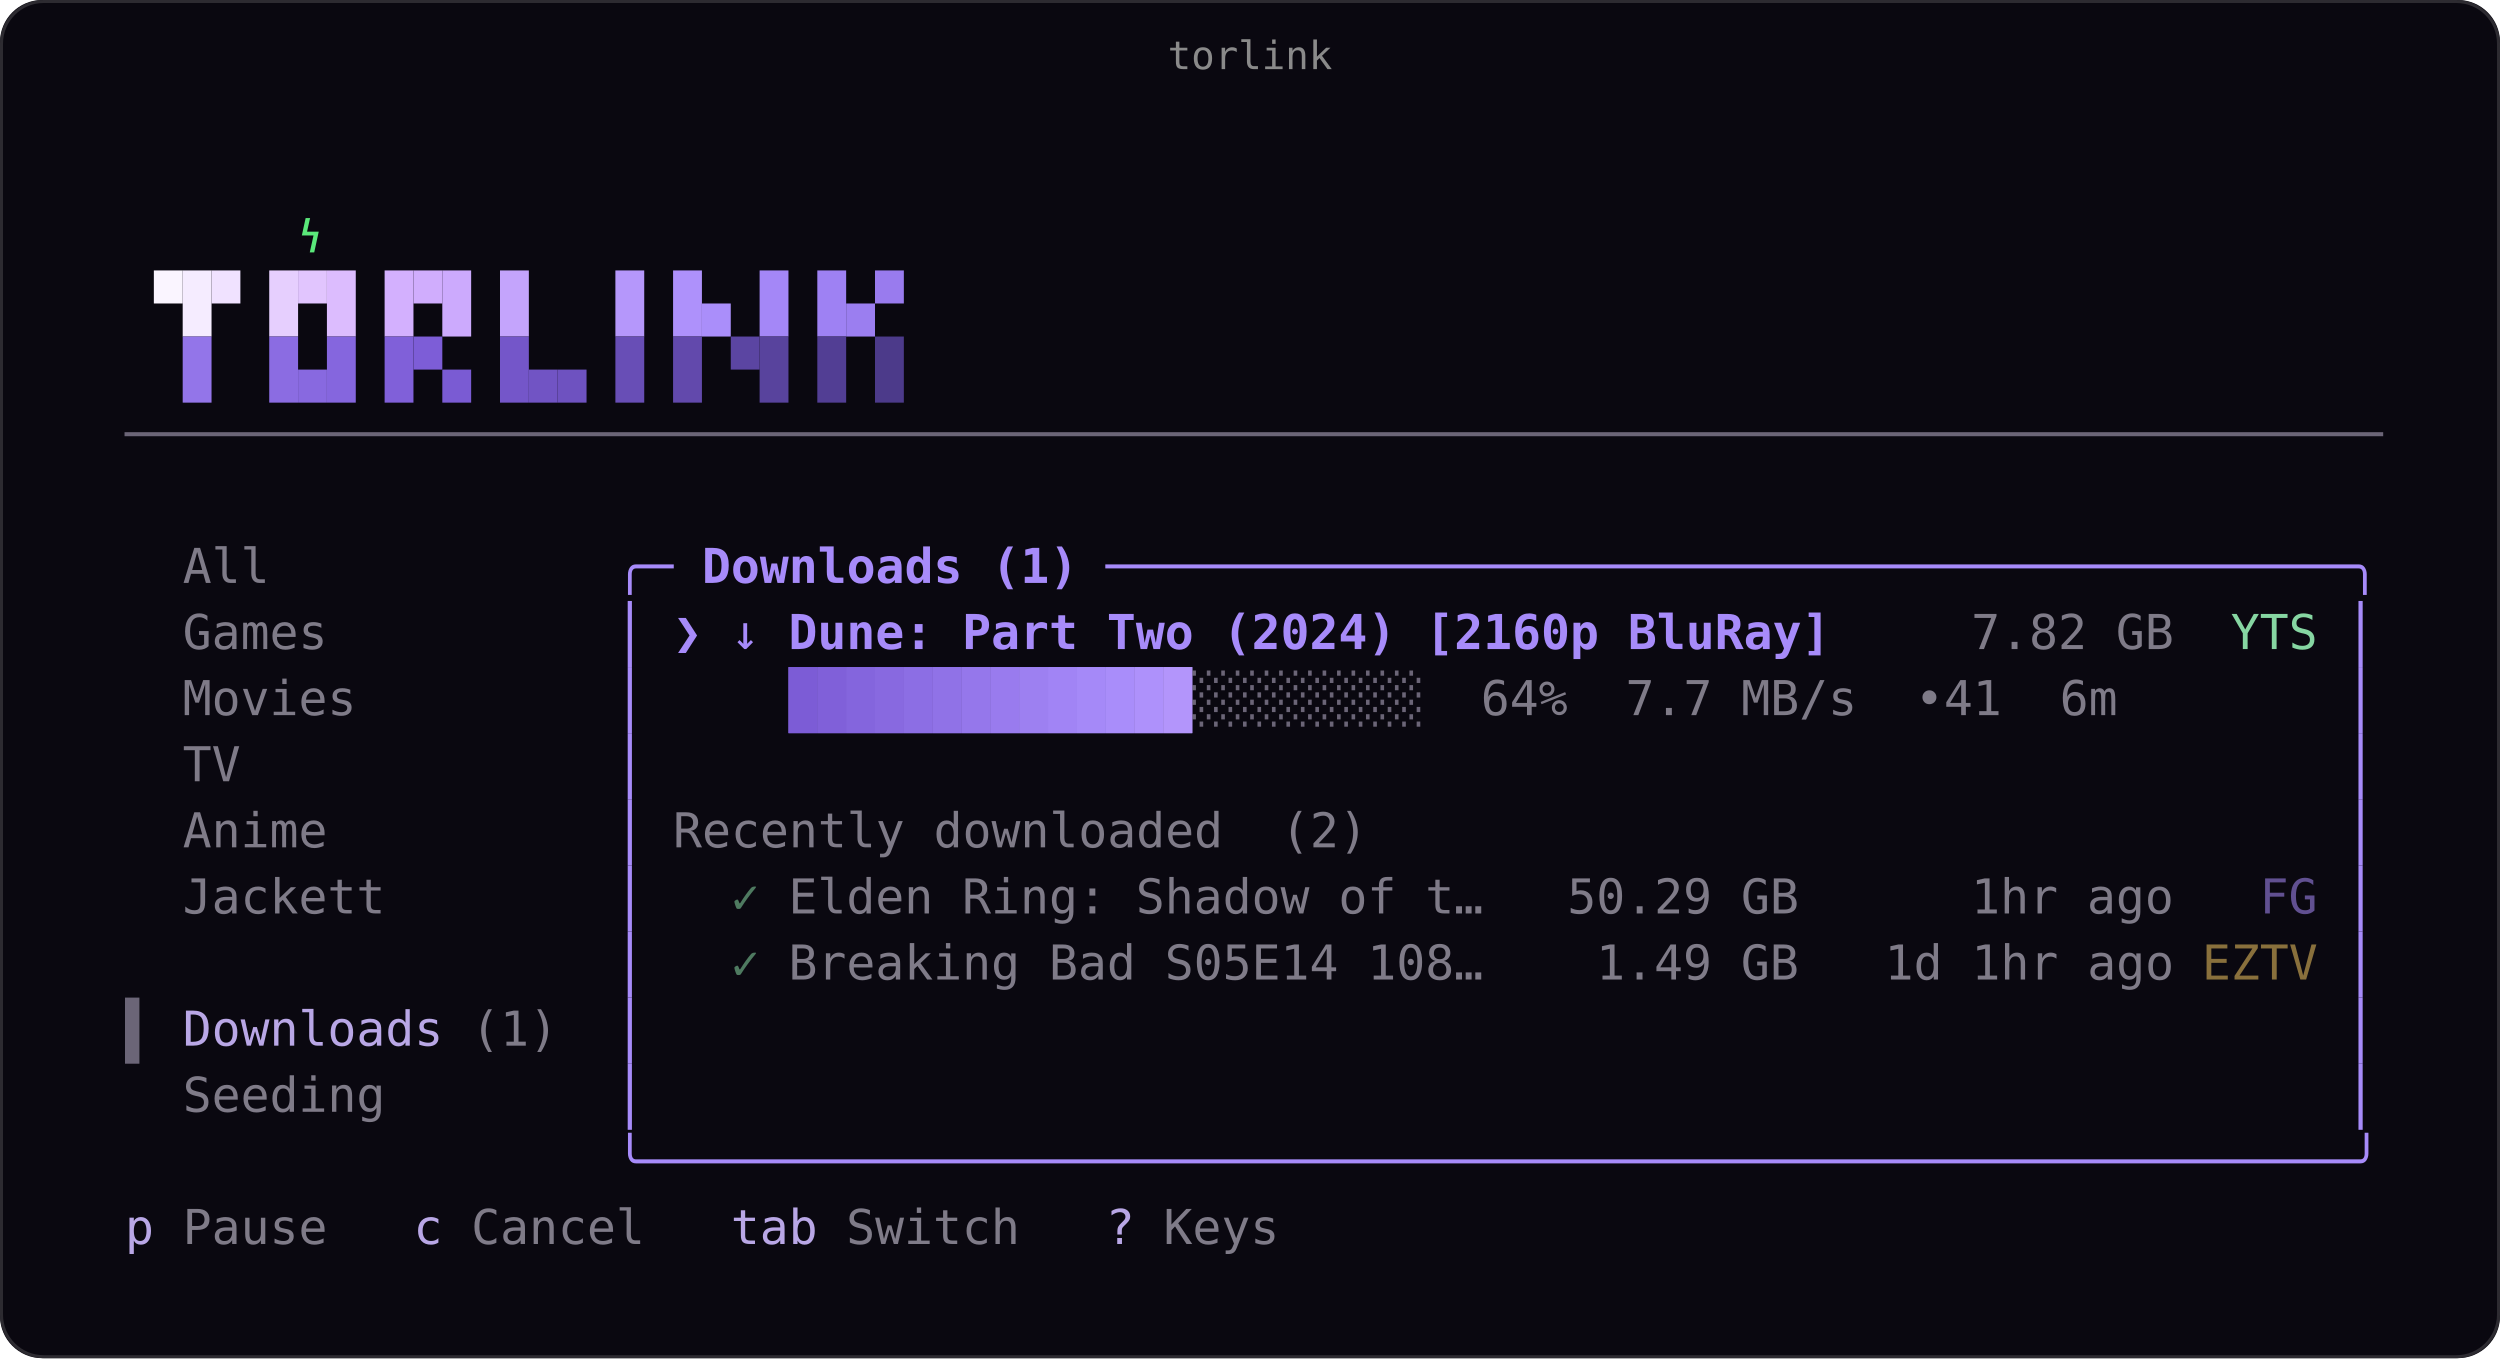
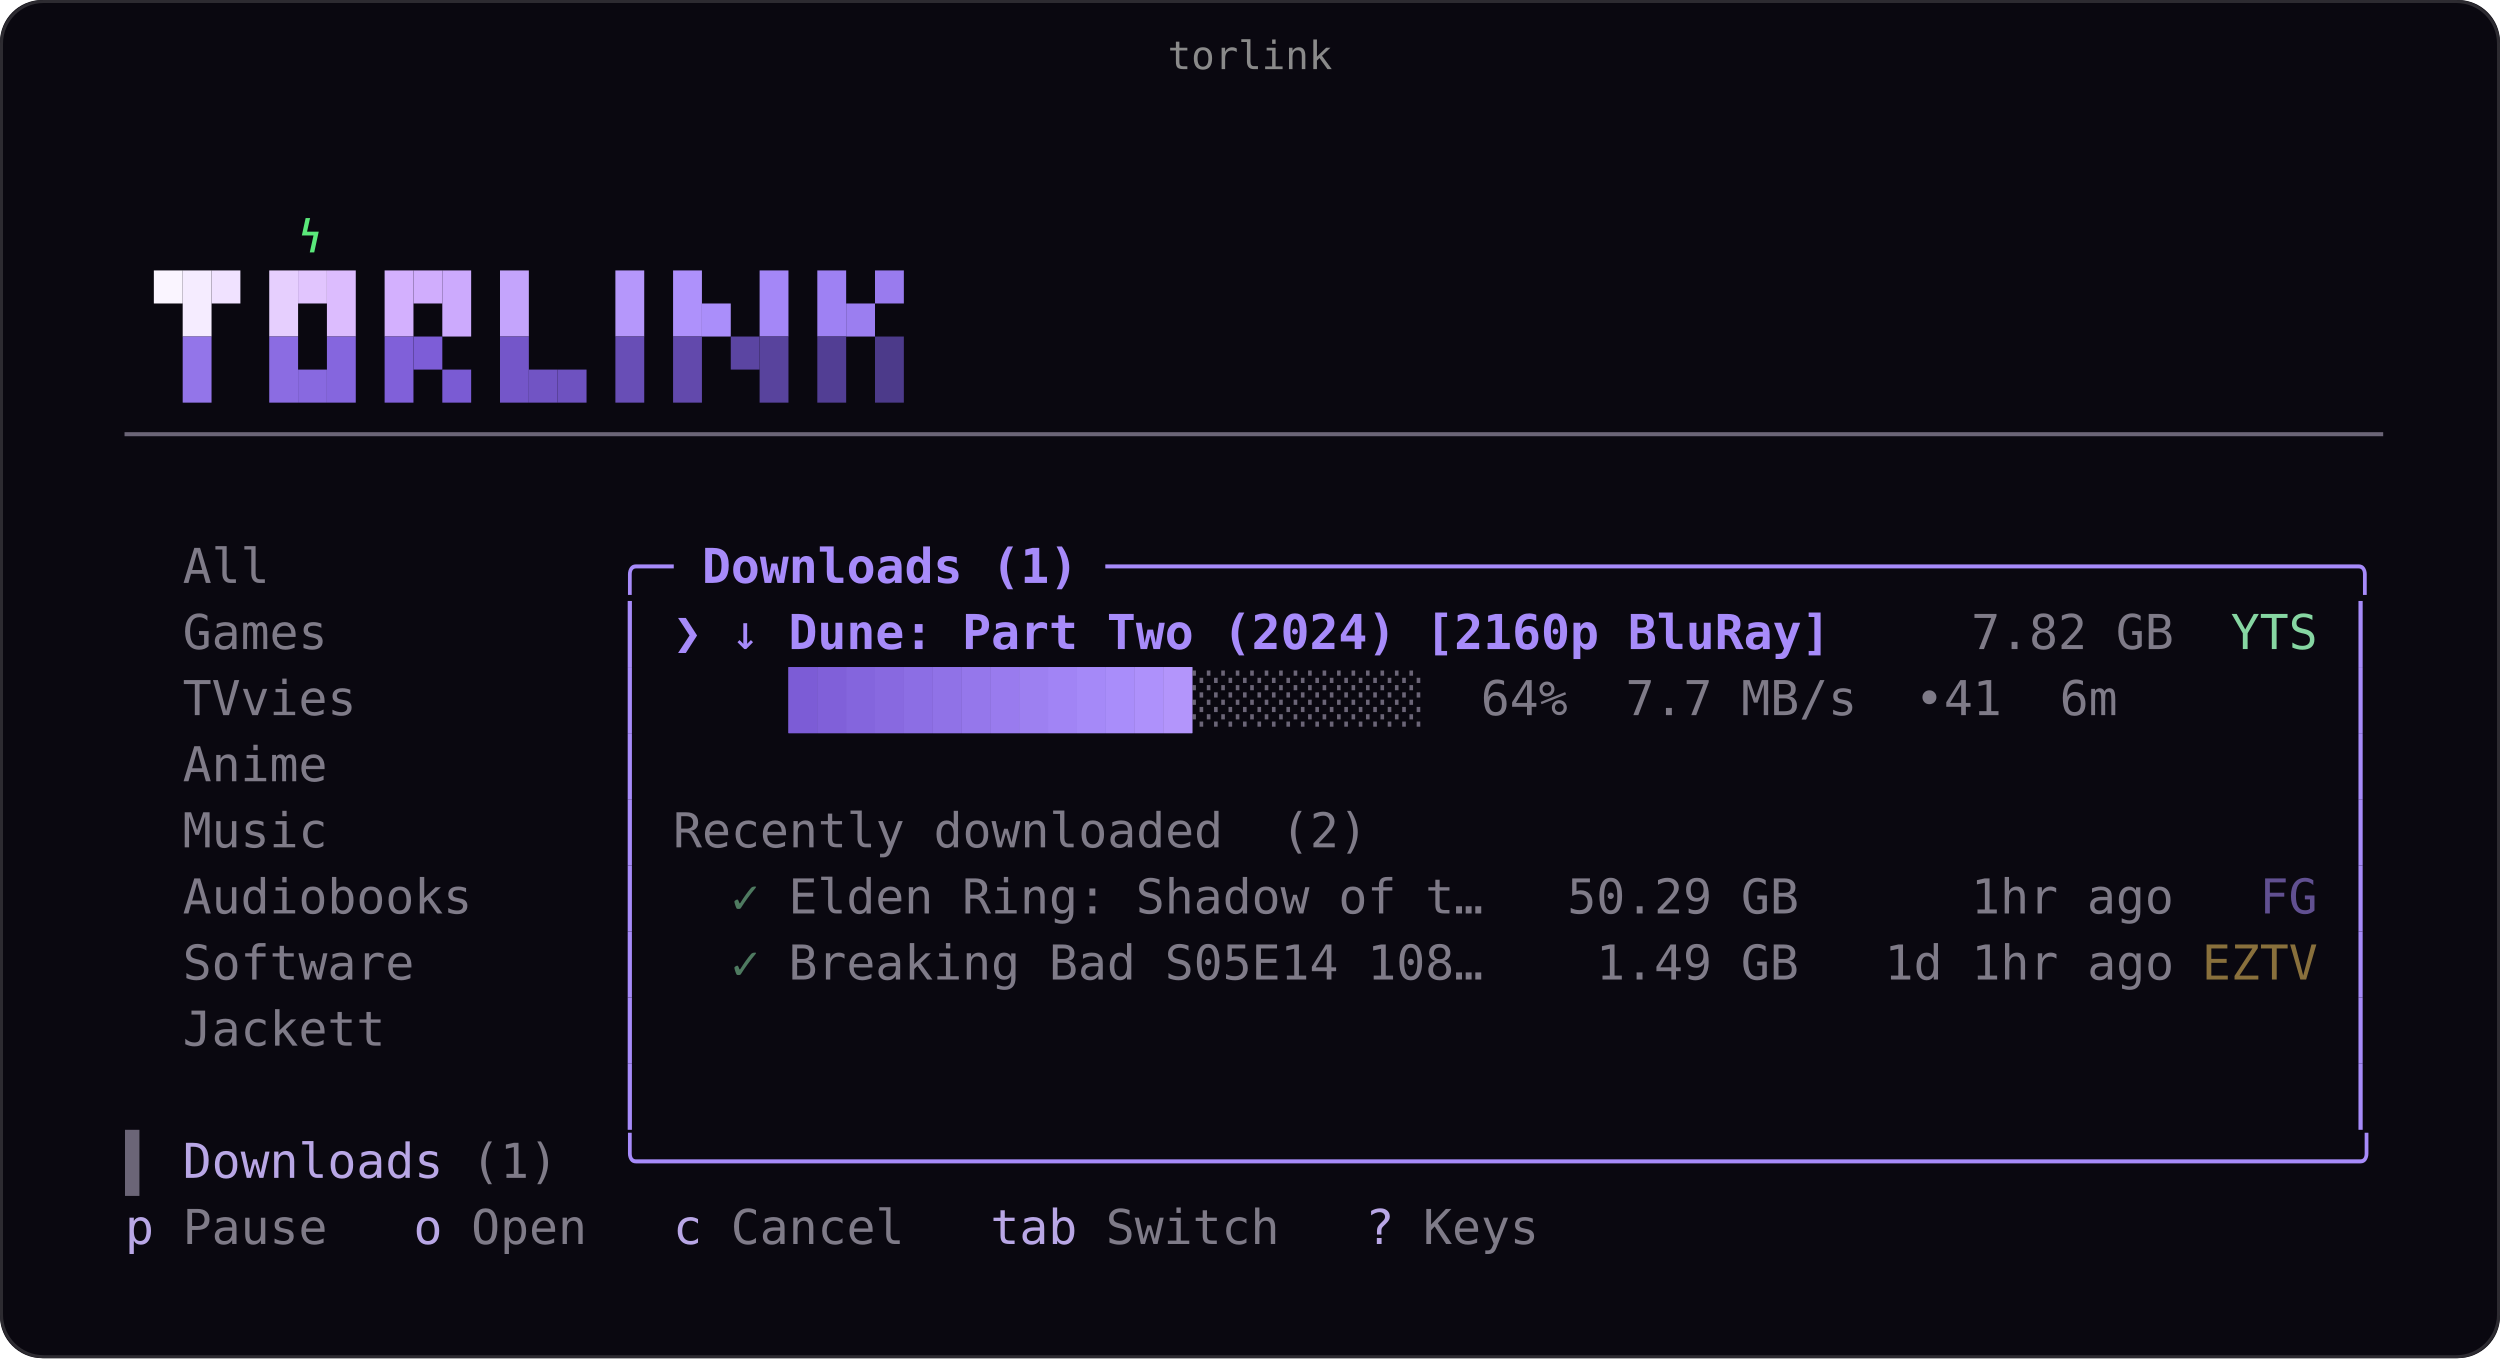
<svg xmlns="http://www.w3.org/2000/svg" width="832" height="452" viewBox="0 0 832 452" style="max-width: 832px; width: 100%; height: auto;" role="img">
  <rect width="100%" height="100%" rx="14" fill="#0a0810" />
  <rect x="0.5" y="0.5" width="831" height="451" rx="14" fill="none" stroke="#2d2b31" stroke-width="1" />
  <text x="416" y="23" text-anchor="middle" font-family="ui-monospace, &quot;Cascadia Mono&quot;, &quot;SF Mono&quot;, Menlo, Consolas, &quot;DejaVu Sans Mono&quot;, monospace" font-size="13" fill="#8a8a8a">torlink</text>
  <g font-family="ui-monospace, &quot;Cascadia Mono&quot;, &quot;SF Mono&quot;, Menlo, Consolas, &quot;DejaVu Sans Mono&quot;, monospace" font-size="16" fill="#ddd8ea">
    <text x="99.2" y="84" textLength="9.6" lengthAdjust="spacingAndGlyphs" xml:space="preserve" fill="#5ae87a" font-weight="600">𐓏</text>
    <rect x="51.2" y="90" width="9.6" height="11" fill="#faf5ff" />
    <rect x="60.8" y="90" width="9.6" height="22" fill="#f5ecff" />
    <rect x="70.4" y="90" width="9.6" height="11" fill="#f0e2ff" />
    <rect x="89.6" y="90" width="9.6" height="22" fill="#e6cffe" />
    <rect x="99.2" y="90" width="9.6" height="11" fill="#e1c5fe" />
    <rect x="108.8" y="90" width="9.6" height="22" fill="#dcbcfe" />
    <rect x="128" y="90" width="9.6" height="22" fill="#d3b0fe" />
    <rect x="137.6" y="90" width="9.6" height="11" fill="#d0adfd" />
    <rect x="147.2" y="90" width="9.6" height="22" fill="#ccaafd" />
    <rect x="166.4" y="90" width="9.6" height="22" fill="#c4a4fc" />
    <rect x="204.8" y="90" width="9.6" height="22" fill="#b597fb" />
    <rect x="224" y="90" width="9.6" height="22" fill="#ae91fb" />
    <rect x="233.6" y="101" width="9.6" height="11" fill="#aa8efa" />
    <rect x="252.8" y="90" width="9.6" height="22" fill="#a487f7" />
    <rect x="272" y="90" width="9.6" height="22" fill="#9e81f3" />
    <rect x="281.6" y="101" width="9.6" height="11" fill="#9b7ef0" />
    <rect x="291.2" y="90" width="9.6" height="11" fill="#997bee" />
    <rect x="60.8" y="112" width="9.6" height="22" fill="#9375e9" />
    <rect x="89.6" y="112" width="9.6" height="22" fill="#8b6ce2" />
    <rect x="99.2" y="123" width="9.6" height="11" fill="#8869e0" />
    <rect x="108.8" y="112" width="9.6" height="22" fill="#8566de" />
    <rect x="128" y="112" width="9.6" height="22" fill="#8060d9" />
    <rect x="137.6" y="112" width="9.6" height="11" fill="#7d5dd7" />
    <rect x="147.2" y="123" width="9.6" height="11" fill="#7a5bd3" />
    <rect x="166.4" y="112" width="9.6" height="22" fill="#7456c9" />
    <rect x="176" y="123" width="9.6" height="11" fill="#7154c4" />
    <rect x="185.6" y="123" width="9.6" height="11" fill="#6e52c0" />
    <rect x="204.8" y="112" width="9.6" height="22" fill="#684eb6" />
    <rect x="224" y="112" width="9.6" height="22" fill="#6249ac" />
    <rect x="243.2" y="112" width="9.6" height="11" fill="#5b45a2" />
    <rect x="252.8" y="112" width="9.6" height="22" fill="#58439d" />
    <rect x="272" y="112" width="9.6" height="22" fill="#523e94" />
    <rect x="291.2" y="112" width="9.6" height="22" fill="#4c3a8a" />
    <text x="41.6" y="150" textLength="748.8" lengthAdjust="spacingAndGlyphs" xml:space="preserve" fill="#6b6577">──────────────────────────────────────────────────────────────────────────────</text>
    <text x="60.8" y="194" textLength="28.8" lengthAdjust="spacingAndGlyphs" xml:space="preserve" fill-opacity="0.55">All</text>
    <text x="204.8" y="194" textLength="19.2" lengthAdjust="spacingAndGlyphs" xml:space="preserve" fill="#a78bfa">╭─</text>
    <text x="233.6" y="194" textLength="124.8" lengthAdjust="spacingAndGlyphs" xml:space="preserve" fill="#a78bfa" font-weight="600">Downloads (1)</text>
    <text x="368" y="194" textLength="422.4" lengthAdjust="spacingAndGlyphs" xml:space="preserve" fill="#a78bfa">───────────────────────────────────────────╮</text>
    <text x="60.8" y="216" textLength="48" lengthAdjust="spacingAndGlyphs" xml:space="preserve" fill-opacity="0.55">Games</text>
    <rect x="208.9" y="200" width="1.4" height="22" fill="#a78bfa" />
    <text x="224" y="216" textLength="9.6" lengthAdjust="spacingAndGlyphs" xml:space="preserve" fill="#a78bfa" font-weight="600">❯</text>
    <text x="243.2" y="216" textLength="9.6" lengthAdjust="spacingAndGlyphs" xml:space="preserve" fill="#a78bfa">↓</text>
    <text x="262.4" y="216" textLength="345.6" lengthAdjust="spacingAndGlyphs" xml:space="preserve" fill="#a78bfa" font-weight="600">Dune: Part Two (2024) [2160p BluRay]</text>
    <text x="656" y="216" textLength="67.2" lengthAdjust="spacingAndGlyphs" xml:space="preserve" fill-opacity="0.55">7.82 GB</text>
    <text x="742.4" y="216" textLength="28.8" lengthAdjust="spacingAndGlyphs" xml:space="preserve" fill="#86d6a2">YTS</text>
    <rect x="784.9" y="200" width="1.4" height="22" fill="#a78bfa" />
-     <text x="60.8" y="238" textLength="57.6" lengthAdjust="spacingAndGlyphs" xml:space="preserve" fill-opacity="0.55">Movies</text>
+     <text x="60.8" y="238" textLength="57.6" lengthAdjust="spacingAndGlyphs" xml:space="preserve" fill-opacity="0.55">TVvies</text>
    <rect x="208.9" y="222" width="1.4" height="22" fill="#a78bfa" />
    <rect x="262.4" y="222" width="9.6" height="22" fill="#7c5cd6" />
    <rect x="272" y="222" width="9.6" height="22" fill="#8060d9" />
    <rect x="281.6" y="222" width="9.6" height="22" fill="#8465dd" />
    <rect x="291.2" y="222" width="9.6" height="22" fill="#8869e0" />
    <rect x="300.8" y="222" width="9.6" height="22" fill="#8c6ee4" />
    <rect x="310.4" y="222" width="9.6" height="22" fill="#9072e7" />
    <rect x="320" y="222" width="9.6" height="22" fill="#9577eb" />
    <rect x="329.6" y="222" width="9.6" height="22" fill="#997bee" />
    <rect x="339.2" y="222" width="9.6" height="22" fill="#9d80f1" />
    <rect x="348.8" y="222" width="9.6" height="22" fill="#a184f5" />
    <rect x="358.4" y="222" width="9.6" height="22" fill="#a589f8" />
    <rect x="368" y="222" width="9.6" height="22" fill="#a98dfa" />
    <rect x="377.6" y="222" width="9.6" height="22" fill="#ae91fb" />
    <rect x="387.2" y="222" width="9.6" height="22" fill="#b395fb" />
    <text x="396.8" y="238" textLength="76.8" lengthAdjust="spacingAndGlyphs" xml:space="preserve" fill="#6b6577">░░░░░░░░</text>
    <text x="492.8" y="238" textLength="211.2" lengthAdjust="spacingAndGlyphs" xml:space="preserve" fill-opacity="0.55">64%  7.7 MB/s  •41  6m</text>
    <rect x="784.9" y="222" width="1.4" height="22" fill="#a78bfa" />
-     <text x="60.8" y="260" textLength="19.2" lengthAdjust="spacingAndGlyphs" xml:space="preserve" fill-opacity="0.55">TV</text>
+     <text x="60.8" y="260" textLength="48" lengthAdjust="spacingAndGlyphs" xml:space="preserve" fill-opacity="0.55">Anime</text>
    <rect x="208.9" y="244" width="1.4" height="22" fill="#a78bfa" />
    <rect x="784.9" y="244" width="1.4" height="22" fill="#a78bfa" />
-     <text x="60.8" y="282" textLength="48" lengthAdjust="spacingAndGlyphs" xml:space="preserve" fill-opacity="0.55">Anime</text>
+     <text x="60.8" y="282" textLength="48" lengthAdjust="spacingAndGlyphs" xml:space="preserve" fill-opacity="0.55">Music</text>
    <rect x="208.9" y="266" width="1.4" height="22" fill="#a78bfa" />
    <text x="224" y="282" textLength="230.4" lengthAdjust="spacingAndGlyphs" xml:space="preserve" fill-opacity="0.55">Recently downloaded  (2)</text>
    <rect x="784.9" y="266" width="1.4" height="22" fill="#a78bfa" />
-     <text x="60.8" y="304" textLength="67.2" lengthAdjust="spacingAndGlyphs" xml:space="preserve" fill-opacity="0.55">Jackett</text>
+     <text x="60.8" y="304" textLength="96" lengthAdjust="spacingAndGlyphs" xml:space="preserve" fill-opacity="0.55">Audiobooks</text>
    <rect x="208.9" y="288" width="1.4" height="22" fill="#a78bfa" />
    <text x="243.2" y="304" textLength="9.6" lengthAdjust="spacingAndGlyphs" xml:space="preserve" fill="#86d6a2" fill-opacity="0.55">✓</text>
    <text x="262.4" y="304" textLength="230.4" lengthAdjust="spacingAndGlyphs" xml:space="preserve" fill-opacity="0.55">Elden Ring: Shadow of t…</text>
    <text x="521.6" y="304" textLength="76.8" lengthAdjust="spacingAndGlyphs" xml:space="preserve" fill-opacity="0.55">50.29 GB</text>
    <text x="656" y="304" textLength="67.2" lengthAdjust="spacingAndGlyphs" xml:space="preserve" fill-opacity="0.55">1hr ago</text>
    <text x="752" y="304" textLength="19.2" lengthAdjust="spacingAndGlyphs" xml:space="preserve" fill="#a78bfa" fill-opacity="0.55">FG</text>
    <rect x="784.9" y="288" width="1.4" height="22" fill="#a78bfa" />
+     <text x="60.8" y="326" textLength="76.8" lengthAdjust="spacingAndGlyphs" xml:space="preserve" fill-opacity="0.55">Software</text>
    <rect x="208.9" y="310" width="1.4" height="22" fill="#a78bfa" />
    <text x="243.2" y="326" textLength="9.6" lengthAdjust="spacingAndGlyphs" xml:space="preserve" fill="#86d6a2" fill-opacity="0.55">✓</text>
    <text x="262.4" y="326" textLength="230.4" lengthAdjust="spacingAndGlyphs" xml:space="preserve" fill-opacity="0.55">Breaking Bad S05E14 108…</text>
    <text x="531.2" y="326" textLength="67.2" lengthAdjust="spacingAndGlyphs" xml:space="preserve" fill-opacity="0.55">1.49 GB</text>
    <text x="627.2" y="326" textLength="96" lengthAdjust="spacingAndGlyphs" xml:space="preserve" fill-opacity="0.55">1d 1hr ago</text>
    <text x="732.8" y="326" textLength="38.4" lengthAdjust="spacingAndGlyphs" xml:space="preserve" fill="#f0c560" fill-opacity="0.55">EZTV</text>
    <rect x="784.9" y="310" width="1.4" height="22" fill="#a78bfa" />
-     <rect x="41.6" y="332" width="4.8" height="22" fill="#6b6577" />
-     <text x="60.8" y="348" textLength="86.4" lengthAdjust="spacingAndGlyphs" xml:space="preserve" fill="#b9a7e6">Downloads</text>
-     <text x="156.8" y="348" textLength="28.8" lengthAdjust="spacingAndGlyphs" xml:space="preserve" fill-opacity="0.55">(1)</text>
+     <text x="60.8" y="348" textLength="67.2" lengthAdjust="spacingAndGlyphs" xml:space="preserve" fill-opacity="0.55">Jackett</text>
    <rect x="208.9" y="332" width="1.4" height="22" fill="#a78bfa" />
    <rect x="784.9" y="332" width="1.4" height="22" fill="#a78bfa" />
-     <text x="60.8" y="370" textLength="67.2" lengthAdjust="spacingAndGlyphs" xml:space="preserve" fill-opacity="0.55">Seeding</text>
    <rect x="208.9" y="354" width="1.4" height="22" fill="#a78bfa" />
    <rect x="784.9" y="354" width="1.4" height="22" fill="#a78bfa" />
+     <rect x="41.6" y="376" width="4.8" height="22" fill="#6b6577" />
+     <text x="60.8" y="392" textLength="86.4" lengthAdjust="spacingAndGlyphs" xml:space="preserve" fill="#b9a7e6">Downloads</text>
+     <text x="156.8" y="392" textLength="28.8" lengthAdjust="spacingAndGlyphs" xml:space="preserve" fill-opacity="0.55">(1)</text>
    <text x="204.8" y="392" textLength="585.6" lengthAdjust="spacingAndGlyphs" xml:space="preserve" fill="#a78bfa">╰───────────────────────────────────────────────────────────╯</text>
    <text x="41.6" y="414" textLength="9.6" lengthAdjust="spacingAndGlyphs" xml:space="preserve" fill="#b9a7e6">p</text>
    <text x="60.8" y="414" textLength="48" lengthAdjust="spacingAndGlyphs" xml:space="preserve" fill-opacity="0.55">Pause</text>
-     <text x="137.6" y="414" textLength="9.6" lengthAdjust="spacingAndGlyphs" xml:space="preserve" fill="#b9a7e6">c</text>
-     <text x="156.8" y="414" textLength="57.6" lengthAdjust="spacingAndGlyphs" xml:space="preserve" fill-opacity="0.55">Cancel</text>
-     <text x="243.2" y="414" textLength="28.8" lengthAdjust="spacingAndGlyphs" xml:space="preserve" fill="#b9a7e6">tab</text>
-     <text x="281.6" y="414" textLength="57.6" lengthAdjust="spacingAndGlyphs" xml:space="preserve" fill-opacity="0.55">Switch</text>
-     <text x="368" y="414" textLength="9.6" lengthAdjust="spacingAndGlyphs" xml:space="preserve" fill="#b9a7e6">?</text>
-     <text x="387.2" y="414" textLength="38.4" lengthAdjust="spacingAndGlyphs" xml:space="preserve" fill-opacity="0.55">Keys</text>
+     <text x="137.6" y="414" textLength="9.6" lengthAdjust="spacingAndGlyphs" xml:space="preserve" fill="#b9a7e6">o</text>
+     <text x="156.8" y="414" textLength="38.4" lengthAdjust="spacingAndGlyphs" xml:space="preserve" fill-opacity="0.55">Open</text>
+     <text x="224" y="414" textLength="9.6" lengthAdjust="spacingAndGlyphs" xml:space="preserve" fill="#b9a7e6">c</text>
+     <text x="243.2" y="414" textLength="57.6" lengthAdjust="spacingAndGlyphs" xml:space="preserve" fill-opacity="0.55">Cancel</text>
+     <text x="329.6" y="414" textLength="28.8" lengthAdjust="spacingAndGlyphs" xml:space="preserve" fill="#b9a7e6">tab</text>
+     <text x="368" y="414" textLength="57.6" lengthAdjust="spacingAndGlyphs" xml:space="preserve" fill-opacity="0.55">Switch</text>
+     <text x="454.4" y="414" textLength="9.6" lengthAdjust="spacingAndGlyphs" xml:space="preserve" fill="#b9a7e6">?</text>
+     <text x="473.6" y="414" textLength="38.4" lengthAdjust="spacingAndGlyphs" xml:space="preserve" fill-opacity="0.55">Keys</text>
  </g>
  <rect x="262.4" y="222" width="9.6" height="22" fill="#7c5cd6">
    <animate attributeName="fill" calcMode="discrete" dur="3.48s" values="#7c5cd6;#7f5fd7;#8669da;#9277de;#a18ae3;#b29ee8;#c3b3ee;#d2c5f3;#ded4f7;#e5ddfa;#e8e0fb;#e5ddfa;#ded4f7;#d2c5f3;#c3b3ee;#b29ee8;#a18ae3;#9277de;#8669da;#7f5fd7;#7c5cd6;#7c5cd6;#7c5cd6;#7c5cd6;#7c5cd6;#7c5cd6;#7c5cd6;#7c5cd6;#7c5cd6;#7c5cd6;#7c5cd6;#7c5cd6;#7c5cd6;#7c5cd6;#7c5cd6;#7c5cd6;#7c5cd6;#7c5cd6;#7c5cd6;#7c5cd6;#7c5cd6;#7c5cd6;#7c5cd6;#7c5cd6;#7c5cd6;#7c5cd6;#7c5cd6;#7c5cd6;#7c5cd6;#7c5cd6;#7c5cd6;#7c5cd6;#7c5cd6;#7c5cd6;#7c5cd6;#7c5cd6;#7c5cd6;#7c5cd6;#7c5cd6;#7c5cd6;#7c5cd6;#7c5cd6;#7c5cd6;#7c5cd6;#7c5cd6;#7c5cd6;#7c5cd6;#7c5cd6;#7c5cd6;#7c5cd6;#7c5cd6;#7c5cd6;#7c5cd6;#7c5cd6;#7c5cd6;#7c5cd6;#7c5cd6;#7c5cd6;#7c5cd6;#7c5cd6;#7c5cd6;#7c5cd6;#7c5cd6;#7c5cd6;#7c5cd6;#7c5cd6;#7c5cd6" repeatCount="indefinite" />
  </rect>
  <rect x="272" y="222" width="9.6" height="22" fill="#8060d9">
    <animate attributeName="fill" calcMode="discrete" dur="3.48s" values="#8060d9;#8060d9;#8060d9;#8262da;#886adc;#9377df;#a188e4;#b19ce9;#c1b0ee;#d0c2f3;#dcd2f7;#e5dcfa;#e8e1fb;#e7dffb;#e0d7f9;#d6caf5;#c8b8f1;#b8a5eb;#a891e6;#997ee1;#8c6fdd;#8465da;#8060d9;#8060d9;#8060d9;#8060d9;#8060d9;#8060d9;#8060d9;#8060d9;#8060d9;#8060d9;#8060d9;#8060d9;#8060d9;#8060d9;#8060d9;#8060d9;#8060d9;#8060d9;#8060d9;#8060d9;#8060d9;#8060d9;#8060d9;#8060d9;#8060d9;#8060d9;#8060d9;#8060d9;#8060d9;#8060d9;#8060d9;#8060d9;#8060d9;#8060d9;#8060d9;#8060d9;#8060d9;#8060d9;#8060d9;#8060d9;#8060d9;#8060d9;#8060d9;#8060d9;#8060d9;#8060d9;#8060d9;#8060d9;#8060d9;#8060d9;#8060d9;#8060d9;#8060d9;#8060d9;#8060d9;#8060d9;#8060d9;#8060d9;#8060d9;#8060d9;#8060d9;#8060d9;#8060d9;#8060d9;#8060d9" repeatCount="indefinite" />
  </rect>
  <rect x="281.6" y="222" width="9.6" height="22" fill="#8465dd">
    <animate attributeName="fill" calcMode="discrete" dur="3.48s" values="#8465dd;#8465dd;#8465dd;#8465dd;#8465dd;#8566dd;#8a6cdf;#9378e2;#a088e6;#af9aea;#bfaeef;#cec0f3;#dbd0f7;#e4dbfa;#e8e1fb;#e8e0fb;#e3dafa;#d9cef7;#ccbef3;#bdacee;#ae98ea;#9f86e5;#9276e1;#896bdf;#8466dd;#8465dd;#8465dd;#8465dd;#8465dd;#8465dd;#8465dd;#8465dd;#8465dd;#8465dd;#8465dd;#8465dd;#8465dd;#8465dd;#8465dd;#8465dd;#8465dd;#8465dd;#8465dd;#8465dd;#8465dd;#8465dd;#8465dd;#8465dd;#8465dd;#8465dd;#8465dd;#8465dd;#8465dd;#8465dd;#8465dd;#8465dd;#8465dd;#8465dd;#8465dd;#8465dd;#8465dd;#8465dd;#8465dd;#8465dd;#8465dd;#8465dd;#8465dd;#8465dd;#8465dd;#8465dd;#8465dd;#8465dd;#8465dd;#8465dd;#8465dd;#8465dd;#8465dd;#8465dd;#8465dd;#8465dd;#8465dd;#8465dd;#8465dd;#8465dd;#8465dd;#8465dd;#8465dd" repeatCount="indefinite" />
  </rect>
  <rect x="291.2" y="222" width="9.6" height="22" fill="#8869e0">
    <animate attributeName="fill" calcMode="discrete" dur="3.48s" values="#8869e0;#8869e0;#8869e0;#8869e0;#8869e0;#8869e0;#8869e0;#8869e0;#8c6ee1;#9478e4;#a087e7;#ae99eb;#beacef;#ccbef4;#d9cef7;#e3dafa;#e8e0fc;#e9e1fc;#e5dcfb;#ddd2f8;#d1c3f5;#c3b2f1;#b49fec;#a58de8;#987de5;#8f71e2;#896ae0;#8869e0;#8869e0;#8869e0;#8869e0;#8869e0;#8869e0;#8869e0;#8869e0;#8869e0;#8869e0;#8869e0;#8869e0;#8869e0;#8869e0;#8869e0;#8869e0;#8869e0;#8869e0;#8869e0;#8869e0;#8869e0;#8869e0;#8869e0;#8869e0;#8869e0;#8869e0;#8869e0;#8869e0;#8869e0;#8869e0;#8869e0;#8869e0;#8869e0;#8869e0;#8869e0;#8869e0;#8869e0;#8869e0;#8869e0;#8869e0;#8869e0;#8869e0;#8869e0;#8869e0;#8869e0;#8869e0;#8869e0;#8869e0;#8869e0;#8869e0;#8869e0;#8869e0;#8869e0;#8869e0;#8869e0;#8869e0;#8869e0;#8869e0;#8869e0;#8869e0" repeatCount="indefinite" />
  </rect>
  <rect x="300.8" y="222" width="9.6" height="22" fill="#8c6ee4">
    <animate attributeName="fill" calcMode="discrete" dur="3.48s" values="#8c6ee4;#8c6ee4;#8c6ee4;#8c6ee4;#8c6ee4;#8c6ee4;#8c6ee4;#8c6ee4;#8c6ee4;#8c6ee4;#8f72e5;#967ae7;#a188e9;#ae98ed;#bcaaf1;#cbbcf4;#d8ccf8;#e2d8fa;#e8e0fc;#eae2fc;#e7dffc;#e0d6fa;#d5c9f7;#c8b8f3;#b9a6f0;#ab94ec;#9e84e9;#9478e6;#8e70e4;#8c6ee4;#8c6ee4;#8c6ee4;#8c6ee4;#8c6ee4;#8c6ee4;#8c6ee4;#8c6ee4;#8c6ee4;#8c6ee4;#8c6ee4;#8c6ee4;#8c6ee4;#8c6ee4;#8c6ee4;#8c6ee4;#8c6ee4;#8c6ee4;#8c6ee4;#8c6ee4;#8c6ee4;#8c6ee4;#8c6ee4;#8c6ee4;#8c6ee4;#8c6ee4;#8c6ee4;#8c6ee4;#8c6ee4;#8c6ee4;#8c6ee4;#8c6ee4;#8c6ee4;#8c6ee4;#8c6ee4;#8c6ee4;#8c6ee4;#8c6ee4;#8c6ee4;#8c6ee4;#8c6ee4;#8c6ee4;#8c6ee4;#8c6ee4;#8c6ee4;#8c6ee4;#8c6ee4;#8c6ee4;#8c6ee4;#8c6ee4;#8c6ee4;#8c6ee4;#8c6ee4;#8c6ee4;#8c6ee4;#8c6ee4;#8c6ee4;#8c6ee4" repeatCount="indefinite" />
  </rect>
  <rect x="310.4" y="222" width="9.6" height="22" fill="#9072e7">
    <animate attributeName="fill" calcMode="discrete" dur="3.48s" values="#9072e7;#9072e7;#9072e7;#9072e7;#9072e7;#9072e7;#9072e7;#9072e7;#9072e7;#9072e7;#9072e7;#9072e7;#9274e7;#987ce9;#a188eb;#ae97ee;#bba8f1;#c9baf5;#d6caf8;#e0d7fa;#e7dffc;#eae2fd;#e8e0fc;#e2d9fb;#d9cdf8;#ccbdf5;#bfacf2;#b19bef;#a48bec;#9a7ee9;#9375e8;#9072e7;#9072e7;#9072e7;#9072e7;#9072e7;#9072e7;#9072e7;#9072e7;#9072e7;#9072e7;#9072e7;#9072e7;#9072e7;#9072e7;#9072e7;#9072e7;#9072e7;#9072e7;#9072e7;#9072e7;#9072e7;#9072e7;#9072e7;#9072e7;#9072e7;#9072e7;#9072e7;#9072e7;#9072e7;#9072e7;#9072e7;#9072e7;#9072e7;#9072e7;#9072e7;#9072e7;#9072e7;#9072e7;#9072e7;#9072e7;#9072e7;#9072e7;#9072e7;#9072e7;#9072e7;#9072e7;#9072e7;#9072e7;#9072e7;#9072e7;#9072e7;#9072e7;#9072e7;#9072e7;#9072e7;#9072e7" repeatCount="indefinite" />
  </rect>
  <rect x="320" y="222" width="9.6" height="22" fill="#9577eb">
    <animate attributeName="fill" calcMode="discrete" dur="3.48s" values="#9577eb;#9577eb;#9577eb;#9577eb;#9577eb;#9577eb;#9577eb;#9577eb;#9577eb;#9577eb;#9577eb;#9577eb;#9577eb;#9577eb;#9678eb;#9b7eec;#a389ee;#ae97f0;#bba7f3;#c9b8f6;#d5c8f9;#e0d5fb;#e7defc;#eae3fd;#eae2fd;#e5dcfc;#dcd1fa;#d1c3f8;#c4b3f5;#b7a2f2;#aa92f0;#a085ed;#997cec;#9577eb;#9577eb;#9577eb;#9577eb;#9577eb;#9577eb;#9577eb;#9577eb;#9577eb;#9577eb;#9577eb;#9577eb;#9577eb;#9577eb;#9577eb;#9577eb;#9577eb;#9577eb;#9577eb;#9577eb;#9577eb;#9577eb;#9577eb;#9577eb;#9577eb;#9577eb;#9577eb;#9577eb;#9577eb;#9577eb;#9577eb;#9577eb;#9577eb;#9577eb;#9577eb;#9577eb;#9577eb;#9577eb;#9577eb;#9577eb;#9577eb;#9577eb;#9577eb;#9577eb;#9577eb;#9577eb;#9577eb;#9577eb;#9577eb;#9577eb;#9577eb;#9577eb;#9577eb;#9577eb" repeatCount="indefinite" />
  </rect>
  <rect x="329.6" y="222" width="9.6" height="22" fill="#997bee">
    <animate attributeName="fill" calcMode="discrete" dur="3.48s" values="#997bee;#997bee;#997bee;#997bee;#997bee;#997bee;#997bee;#997bee;#997bee;#997bee;#997bee;#997bee;#997bee;#997bee;#997bee;#997bee;#997cee;#9d80ef;#a48af0;#af97f2;#bba6f4;#c8b6f7;#d4c6f9;#ded3fb;#e6ddfc;#eae3fd;#ebe3fd;#e7defd;#dfd5fb;#d5c8f9;#c9b8f7;#bca8f5;#b098f2;#a68bf0;#9e81ef;#9a7cee;#997bee;#997bee;#997bee;#997bee;#997bee;#997bee;#997bee;#997bee;#997bee;#997bee;#997bee;#997bee;#997bee;#997bee;#997bee;#997bee;#997bee;#997bee;#997bee;#997bee;#997bee;#997bee;#997bee;#997bee;#997bee;#997bee;#997bee;#997bee;#997bee;#997bee;#997bee;#997bee;#997bee;#997bee;#997bee;#997bee;#997bee;#997bee;#997bee;#997bee;#997bee;#997bee;#997bee;#997bee;#997bee;#997bee;#997bee;#997bee;#997bee;#997bee;#997bee" repeatCount="indefinite" />
  </rect>
  <rect x="339.2" y="222" width="9.6" height="22" fill="#9d80f1">
    <animate attributeName="fill" calcMode="discrete" dur="3.48s" values="#9d80f1;#9d80f1;#9d80f1;#9d80f1;#9d80f1;#9d80f1;#9d80f1;#9d80f1;#9d80f1;#9d80f1;#9d80f1;#9d80f1;#9d80f1;#9d80f1;#9d80f1;#9d80f1;#9d80f1;#9d80f1;#9d80f1;#a084f1;#a68cf2;#af97f4;#bba6f6;#c7b5f8;#d3c5fa;#ddd2fb;#e5dcfd;#eae2fd;#ebe4fe;#e8e0fd;#e2d8fc;#d9ccfb;#cebef9;#c1aef7;#b59ff5;#ab92f3;#a388f2;#9e81f1;#9d80f1;#9d80f1;#9d80f1;#9d80f1;#9d80f1;#9d80f1;#9d80f1;#9d80f1;#9d80f1;#9d80f1;#9d80f1;#9d80f1;#9d80f1;#9d80f1;#9d80f1;#9d80f1;#9d80f1;#9d80f1;#9d80f1;#9d80f1;#9d80f1;#9d80f1;#9d80f1;#9d80f1;#9d80f1;#9d80f1;#9d80f1;#9d80f1;#9d80f1;#9d80f1;#9d80f1;#9d80f1;#9d80f1;#9d80f1;#9d80f1;#9d80f1;#9d80f1;#9d80f1;#9d80f1;#9d80f1;#9d80f1;#9d80f1;#9d80f1;#9d80f1;#9d80f1;#9d80f1;#9d80f1;#9d80f1;#9d80f1" repeatCount="indefinite" />
  </rect>
  <rect x="348.8" y="222" width="9.6" height="22" fill="#a184f5">
    <animate attributeName="fill" calcMode="discrete" dur="3.48s" values="#a184f5;#a184f5;#a184f5;#a184f5;#a184f5;#a184f5;#a184f5;#a184f5;#a184f5;#a184f5;#a184f5;#a184f5;#a184f5;#a184f5;#a184f5;#a184f5;#a184f5;#a184f5;#a184f5;#a184f5;#a184f5;#a386f5;#a88df6;#b098f7;#bba5f8;#c6b4fa;#d2c3fb;#dcd0fc;#e5dbfd;#eae2fe;#ece4fe;#eae2fe;#e5dbfd;#dcd0fc;#d2c3fb;#c6b4fa;#bba5f8;#b098f7;#a88df6;#a386f5;#a184f5;#a184f5;#a184f5;#a184f5;#a184f5;#a184f5;#a184f5;#a184f5;#a184f5;#a184f5;#a184f5;#a184f5;#a184f5;#a184f5;#a184f5;#a184f5;#a184f5;#a184f5;#a184f5;#a184f5;#a184f5;#a184f5;#a184f5;#a184f5;#a184f5;#a184f5;#a184f5;#a184f5;#a184f5;#a184f5;#a184f5;#a184f5;#a184f5;#a184f5;#a184f5;#a184f5;#a184f5;#a184f5;#a184f5;#a184f5;#a184f5;#a184f5;#a184f5;#a184f5;#a184f5;#a184f5;#a184f5" repeatCount="indefinite" />
  </rect>
  <rect x="358.4" y="222" width="9.6" height="22" fill="#a589f8">
    <animate attributeName="fill" calcMode="discrete" dur="3.48s" values="#a589f8;#a589f8;#a589f8;#a589f8;#a589f8;#a589f8;#a589f8;#a589f8;#a589f8;#a589f8;#a589f8;#a589f8;#a589f8;#a589f8;#a589f8;#a589f8;#a589f8;#a589f8;#a589f8;#a589f8;#a589f8;#a589f8;#a589f8;#a68af8;#aa90f8;#b299f9;#bba6fa;#c6b4fb;#d1c2fc;#dbcffd;#e4dafe;#eae1fe;#ece5fe;#ebe3fe;#e7defe;#dfd4fd;#d6c8fc;#cbbafb;#c0acfa;#b69ff9;#ad94f9;#a88cf8;#a589f8;#a589f8;#a589f8;#a589f8;#a589f8;#a589f8;#a589f8;#a589f8;#a589f8;#a589f8;#a589f8;#a589f8;#a589f8;#a589f8;#a589f8;#a589f8;#a589f8;#a589f8;#a589f8;#a589f8;#a589f8;#a589f8;#a589f8;#a589f8;#a589f8;#a589f8;#a589f8;#a589f8;#a589f8;#a589f8;#a589f8;#a589f8;#a589f8;#a589f8;#a589f8;#a589f8;#a589f8;#a589f8;#a589f8;#a589f8;#a589f8;#a589f8;#a589f8;#a589f8;#a589f8" repeatCount="indefinite" />
  </rect>
  <rect x="368" y="222" width="9.6" height="22" fill="#a98dfa">
    <animate attributeName="fill" calcMode="discrete" dur="3.48s" values="#a98dfa;#a98dfa;#a98dfa;#a98dfa;#a98dfa;#a98dfa;#a98dfa;#a98dfa;#a98dfa;#a98dfa;#a98dfa;#a98dfa;#a98dfa;#a98dfa;#a98dfa;#a98dfa;#a98dfa;#a98dfa;#a98dfa;#a98dfa;#a98dfa;#a98dfa;#a98dfa;#a98dfa;#a98dfa;#aa8efa;#ad92fa;#b39afb;#bca6fb;#c6b3fc;#d1c1fd;#dbcefd;#e3d9fe;#e9e1fe;#ece5fe;#ece5fe;#e9e0fe;#e2d8fe;#daccfd;#cfbffd;#c5b1fc;#bba4fb;#b299fb;#ac91fa;#a98dfa;#a98dfa;#a98dfa;#a98dfa;#a98dfa;#a98dfa;#a98dfa;#a98dfa;#a98dfa;#a98dfa;#a98dfa;#a98dfa;#a98dfa;#a98dfa;#a98dfa;#a98dfa;#a98dfa;#a98dfa;#a98dfa;#a98dfa;#a98dfa;#a98dfa;#a98dfa;#a98dfa;#a98dfa;#a98dfa;#a98dfa;#a98dfa;#a98dfa;#a98dfa;#a98dfa;#a98dfa;#a98dfa;#a98dfa;#a98dfa;#a98dfa;#a98dfa;#a98dfa;#a98dfa;#a98dfa;#a98dfa;#a98dfa;#a98dfa" repeatCount="indefinite" />
  </rect>
  <rect x="377.6" y="222" width="9.6" height="22" fill="#ae91fb">
    <animate attributeName="fill" calcMode="discrete" dur="3.48s" values="#ae91fb;#ae91fb;#ae91fb;#ae91fb;#ae91fb;#ae91fb;#ae91fb;#ae91fb;#ae91fb;#ae91fb;#ae91fb;#ae91fb;#ae91fb;#ae91fb;#ae91fb;#ae91fb;#ae91fb;#ae91fb;#ae91fb;#ae91fb;#ae91fb;#ae91fb;#ae91fb;#ae91fb;#ae91fb;#ae91fb;#ae91fb;#ae91fb;#b195fb;#b69cfb;#bea6fc;#c7b3fc;#d1c0fd;#dacdfe;#e3d8fe;#e9e0fe;#ece5ff;#ede5ff;#eae2fe;#e5dbfe;#ddd0fe;#d4c4fd;#cab7fd;#c1aafc;#b89ffc;#b297fb;#af92fb;#ae91fb;#ae91fb;#ae91fb;#ae91fb;#ae91fb;#ae91fb;#ae91fb;#ae91fb;#ae91fb;#ae91fb;#ae91fb;#ae91fb;#ae91fb;#ae91fb;#ae91fb;#ae91fb;#ae91fb;#ae91fb;#ae91fb;#ae91fb;#ae91fb;#ae91fb;#ae91fb;#ae91fb;#ae91fb;#ae91fb;#ae91fb;#ae91fb;#ae91fb;#ae91fb;#ae91fb;#ae91fb;#ae91fb;#ae91fb;#ae91fb;#ae91fb;#ae91fb;#ae91fb;#ae91fb;#ae91fb" repeatCount="indefinite" />
  </rect>
  <rect x="387.2" y="222" width="9.6" height="22" fill="#b395fb">
    <animate attributeName="fill" calcMode="discrete" dur="3.48s" values="#b395fb;#b395fb;#b395fb;#b395fb;#b395fb;#b395fb;#b395fb;#b395fb;#b395fb;#b395fb;#b395fb;#b395fb;#b395fb;#b395fb;#b395fb;#b395fb;#b395fb;#b395fb;#b395fb;#b395fb;#b395fb;#b395fb;#b395fb;#b395fb;#b395fb;#b395fb;#b395fb;#b395fb;#b395fb;#b395fb;#b597fb;#b99efb;#c0a7fc;#c8b2fc;#d1bffd;#dacbfd;#e2d6fe;#e8dffe;#ece4ff;#ede6ff;#ece4fe;#e7ddfe;#e1d4fe;#d8c9fd;#cfbcfd;#c6b0fc;#bea5fc;#b89cfb;#b497fb;#b395fb;#b395fb;#b395fb;#b395fb;#b395fb;#b395fb;#b395fb;#b395fb;#b395fb;#b395fb;#b395fb;#b395fb;#b395fb;#b395fb;#b395fb;#b395fb;#b395fb;#b395fb;#b395fb;#b395fb;#b395fb;#b395fb;#b395fb;#b395fb;#b395fb;#b395fb;#b395fb;#b395fb;#b395fb;#b395fb;#b395fb;#b395fb;#b395fb;#b395fb;#b395fb;#b395fb;#b395fb;#b395fb" repeatCount="indefinite" />
  </rect>
</svg>
